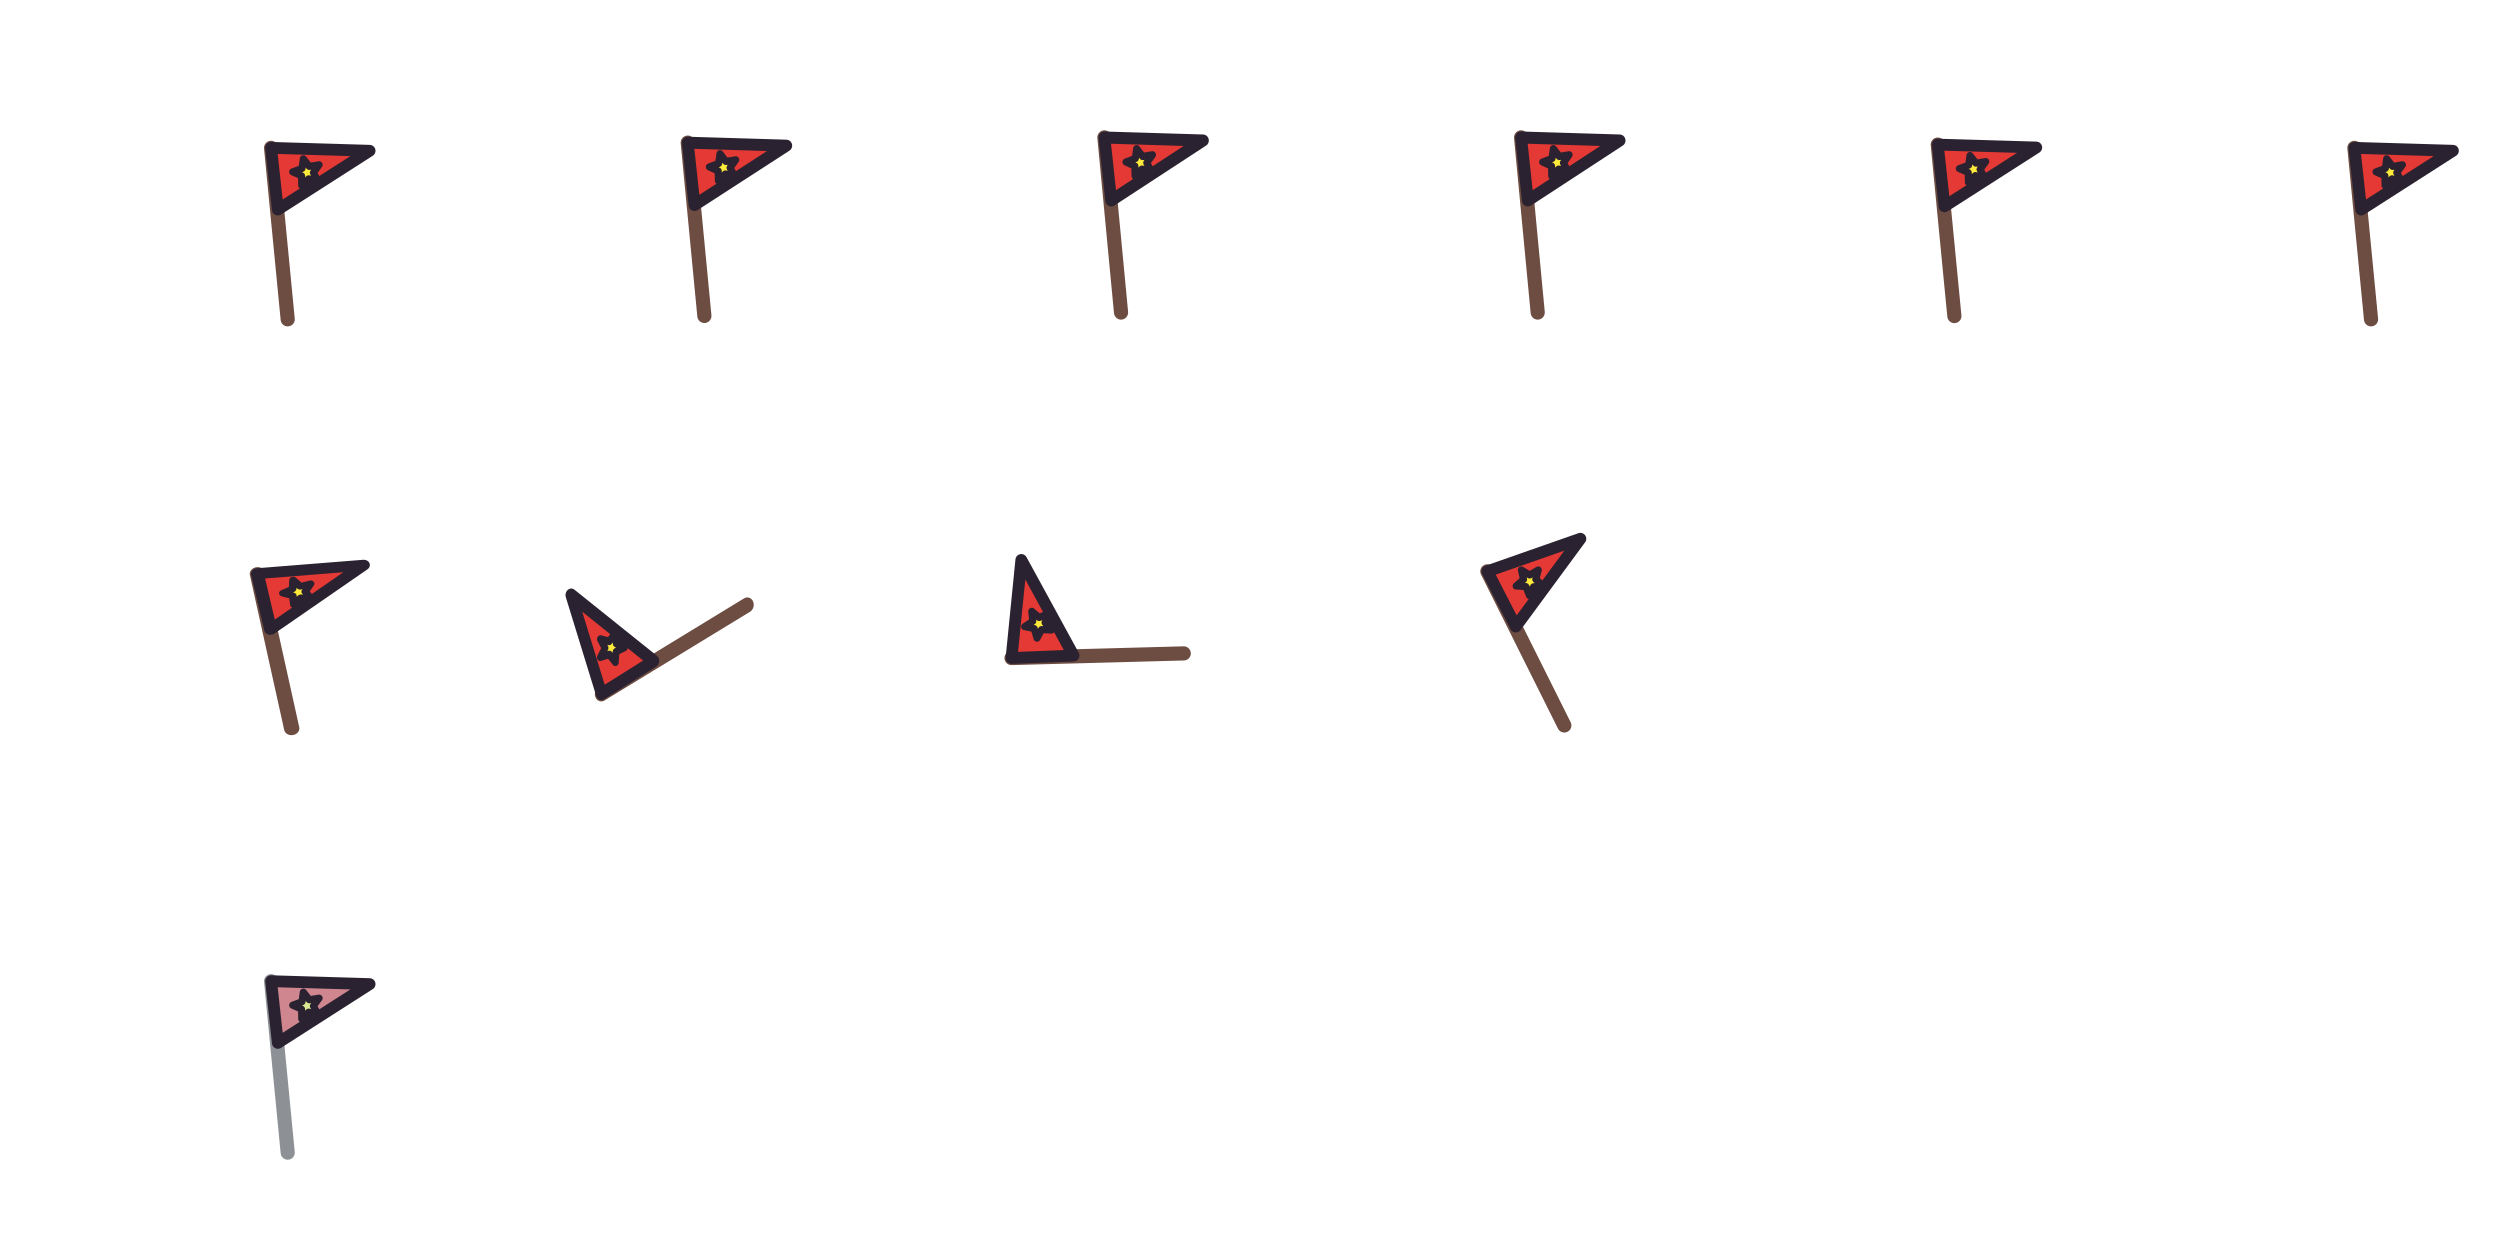
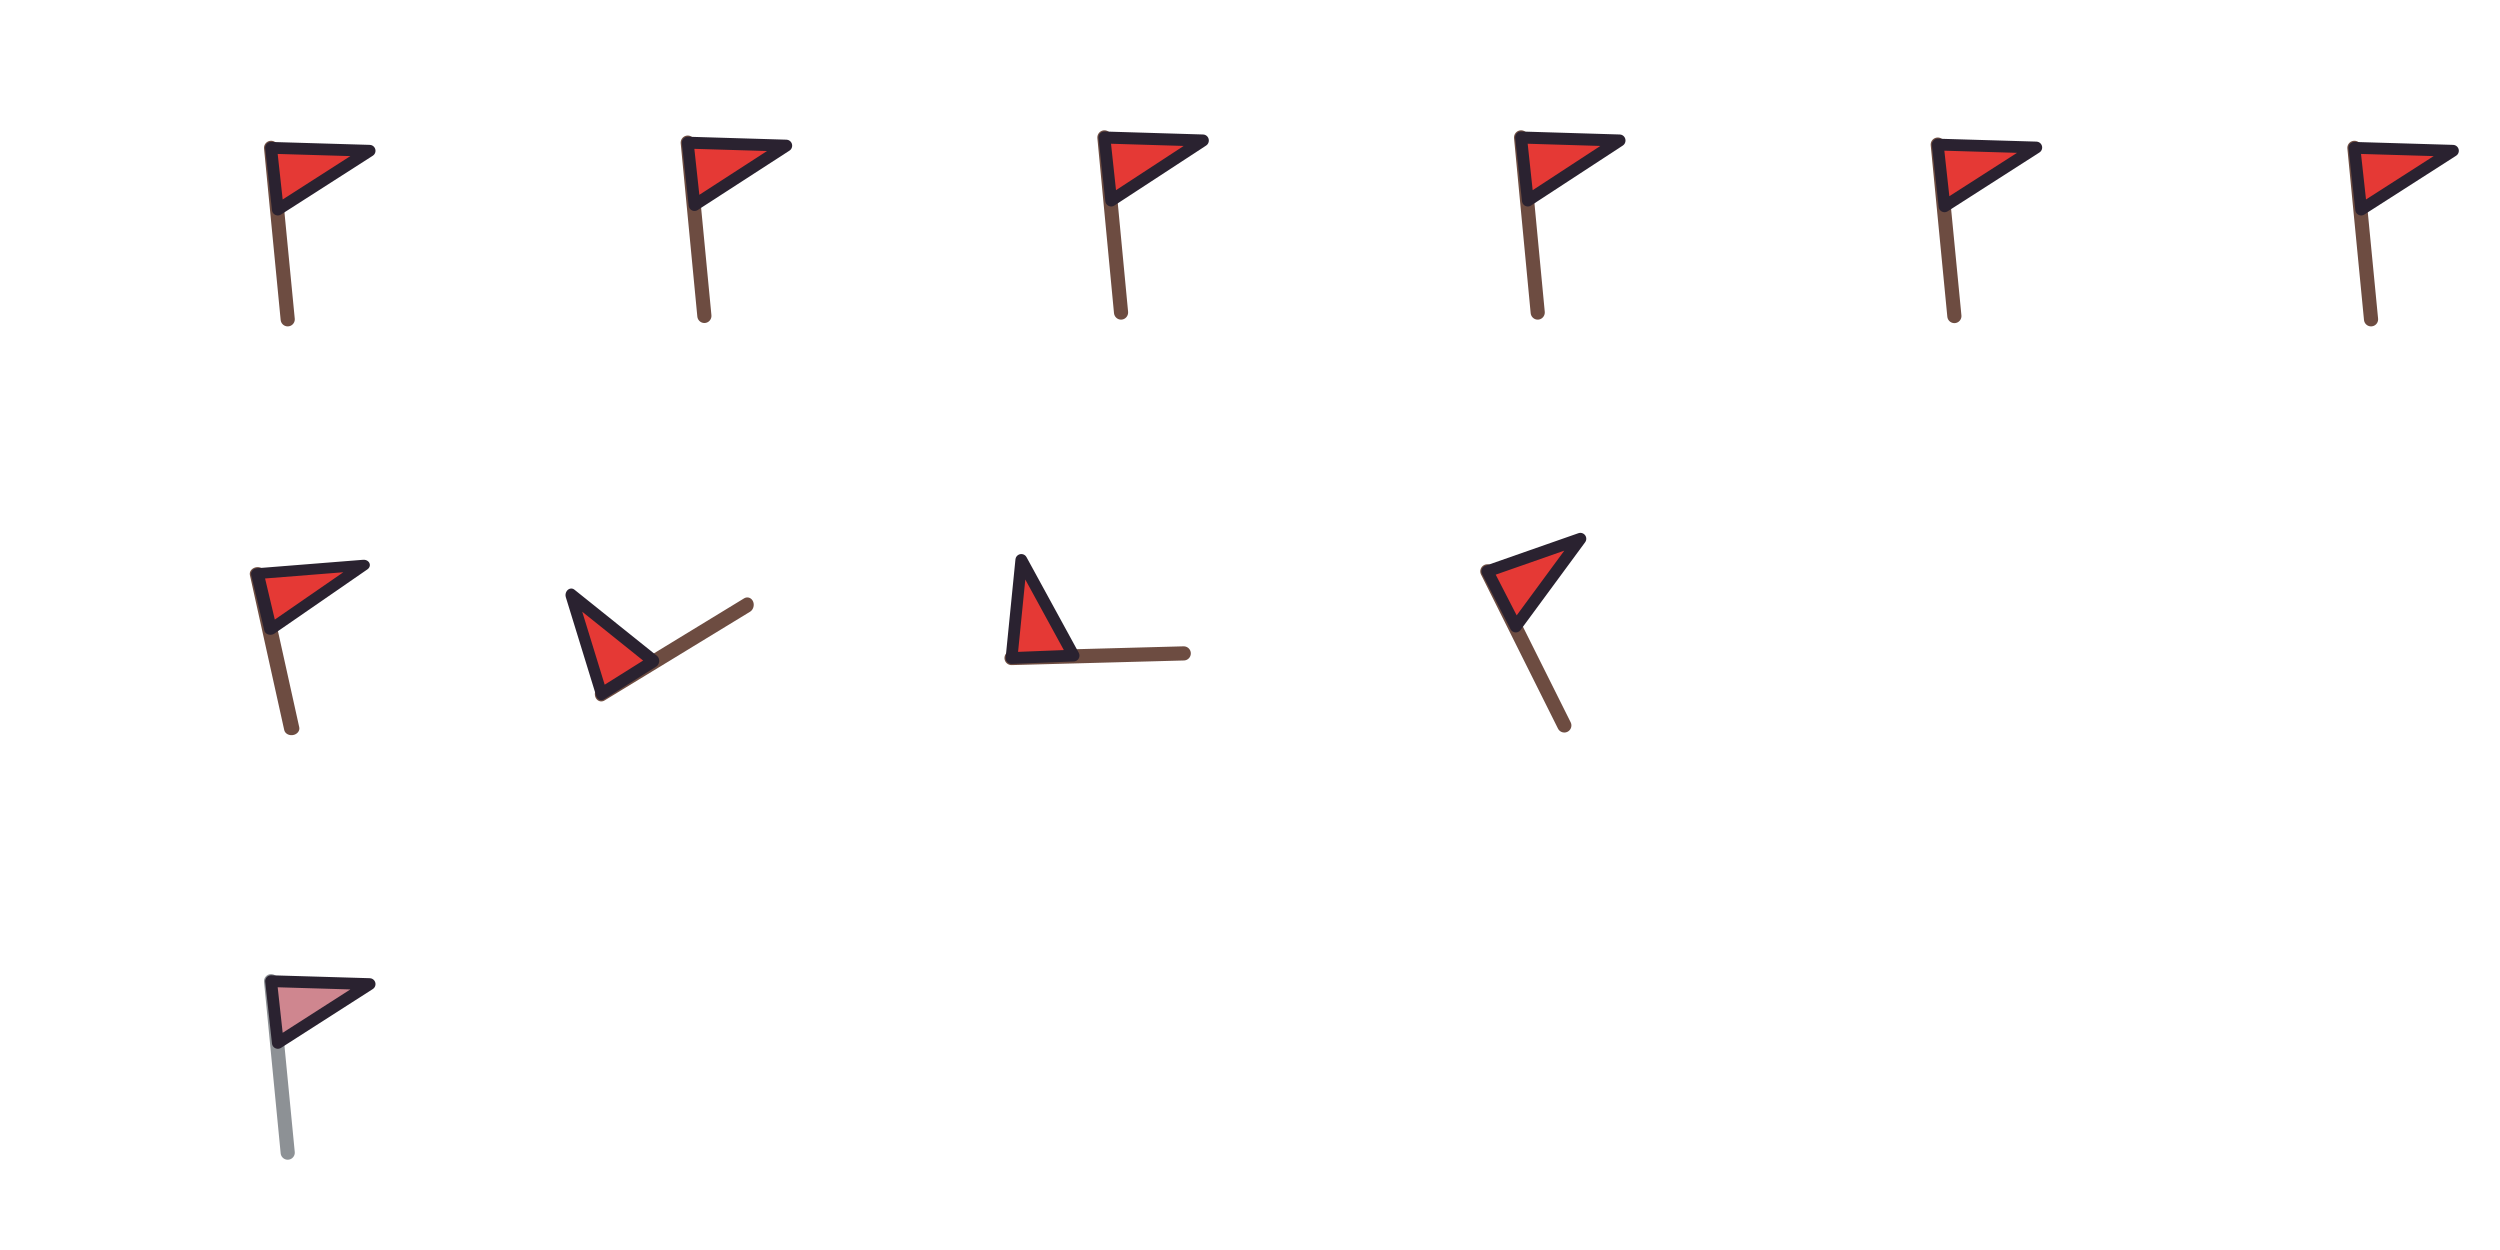
<svg xmlns="http://www.w3.org/2000/svg" width="768" height="384" viewBox="0 0 768 384">
  <g transform="translate(16 16)">
    <g transform="translate(48 88) rotate(0) scale(1 1) translate(-48 -88)">
      <g transform="rotate(-15 67 62)">
        <g transform="translate(67 77) scale(1.45)">
          <path d="M0,4 L6,-32" fill="none" stroke="#6d4c41" stroke-width="3" stroke-linejoin="round" stroke-linecap="round" />
          <path d="M6,-32 L26,-26 L4,-19 Z" fill="#e53935" stroke="#2a2230" stroke-width="2.5" stroke-linejoin="round" stroke-linecap="round" />
-           <polygon points="12.0,-28.0 12.8,-26.1 14.9,-25.9 13.3,-24.6 13.8,-22.6 12.0,-23.6 10.2,-22.6 10.7,-24.6 9.1,-25.9 11.2,-26.1" fill="#ffeb3b" stroke="#2a2230" stroke-width="1.5" stroke-linejoin="round" />
        </g>
      </g>
    </g>
  </g>
  <g transform="translate(144 16)">
    <g transform="translate(48 87) rotate(0) scale(1 1.01) translate(-48 -88)">
      <g transform="rotate(-15 67 62)">
        <g transform="translate(67 77) scale(1.45)">
          <path d="M0,4 L6,-32" fill="none" stroke="#6d4c41" stroke-width="3" stroke-linejoin="round" stroke-linecap="round" />
          <path d="M6,-32 L26,-26 L4,-19 Z" fill="#e53935" stroke="#2a2230" stroke-width="2.5" stroke-linejoin="round" stroke-linecap="round" />
-           <polygon points="12.0,-28.0 12.8,-26.1 14.9,-25.9 13.3,-24.6 13.8,-22.6 12.0,-23.6 10.2,-22.6 10.7,-24.6 9.1,-25.9 11.2,-26.1" fill="#ffeb3b" stroke="#2a2230" stroke-width="1.5" stroke-linejoin="round" />
        </g>
      </g>
    </g>
  </g>
  <g transform="translate(272 16)">
    <g transform="translate(48 86) rotate(0) scale(1 1.02) translate(-48 -88)">
      <g transform="rotate(-15 67 62)">
        <g transform="translate(67 77) scale(1.45)">
          <path d="M0,4 L6,-32" fill="none" stroke="#6d4c41" stroke-width="3" stroke-linejoin="round" stroke-linecap="round" />
          <path d="M6,-32 L26,-26 L4,-19 Z" fill="#e53935" stroke="#2a2230" stroke-width="2.5" stroke-linejoin="round" stroke-linecap="round" />
-           <polygon points="12.0,-28.0 12.8,-26.1 14.9,-25.9 13.3,-24.6 13.8,-22.6 12.0,-23.6 10.2,-22.6 10.7,-24.6 9.1,-25.9 11.2,-26.1" fill="#ffeb3b" stroke="#2a2230" stroke-width="1.5" stroke-linejoin="round" />
        </g>
      </g>
    </g>
  </g>
  <g transform="translate(400 16)">
    <g transform="translate(48 86) rotate(0) scale(1 1.02) translate(-48 -88)">
      <g transform="rotate(-15 67 62)">
        <g transform="translate(67 77) scale(1.45)">
          <path d="M0,4 L6,-32" fill="none" stroke="#6d4c41" stroke-width="3" stroke-linejoin="round" stroke-linecap="round" />
          <path d="M6,-32 L26,-26 L4,-19 Z" fill="#e53935" stroke="#2a2230" stroke-width="2.5" stroke-linejoin="round" stroke-linecap="round" />
-           <polygon points="12.0,-28.0 12.8,-26.1 14.9,-25.9 13.3,-24.6 13.8,-22.6 12.0,-23.6 10.2,-22.6 10.7,-24.6 9.1,-25.9 11.2,-26.1" fill="#ffeb3b" stroke="#2a2230" stroke-width="1.5" stroke-linejoin="round" />
        </g>
      </g>
    </g>
  </g>
  <g transform="translate(528 16)">
    <g transform="translate(48 87) rotate(0) scale(1 1) translate(-48 -88)">
      <g transform="rotate(-15 67 62)">
        <g transform="translate(67 77) scale(1.45)">
          <path d="M0,4 L6,-32" fill="none" stroke="#6d4c41" stroke-width="3" stroke-linejoin="round" stroke-linecap="round" />
          <path d="M6,-32 L26,-26 L4,-19 Z" fill="#e53935" stroke="#2a2230" stroke-width="2.5" stroke-linejoin="round" stroke-linecap="round" />
-           <polygon points="12.0,-28.0 12.8,-26.1 14.9,-25.9 13.3,-24.6 13.8,-22.6 12.0,-23.6 10.2,-22.6 10.7,-24.6 9.1,-25.9 11.2,-26.1" fill="#ffeb3b" stroke="#2a2230" stroke-width="1.5" stroke-linejoin="round" />
        </g>
      </g>
    </g>
  </g>
  <g transform="translate(656 16)">
    <g transform="translate(48 88) rotate(0) scale(1 1) translate(-48 -88)">
      <g transform="rotate(-15 67 62)">
        <g transform="translate(67 77) scale(1.45)">
          <path d="M0,4 L6,-32" fill="none" stroke="#6d4c41" stroke-width="3" stroke-linejoin="round" stroke-linecap="round" />
          <path d="M6,-32 L26,-26 L4,-19 Z" fill="#e53935" stroke="#2a2230" stroke-width="2.5" stroke-linejoin="round" stroke-linecap="round" />
-           <polygon points="12.0,-28.0 12.8,-26.1 14.9,-25.9 13.3,-24.6 13.8,-22.6 12.0,-23.6 10.2,-22.6 10.7,-24.6 9.1,-25.9 11.2,-26.1" fill="#ffeb3b" stroke="#2a2230" stroke-width="1.5" stroke-linejoin="round" />
        </g>
      </g>
    </g>
  </g>
  <g transform="translate(16 144)">
    <g transform="translate(48 88) rotate(-6) scale(1.08 0.92) translate(-48 -88)">
      <g transform="rotate(-15 67 62)">
        <g transform="translate(67 77) scale(1.45)">
          <path d="M0,4 L6,-32" fill="none" stroke="#6d4c41" stroke-width="3" stroke-linejoin="round" stroke-linecap="round" />
          <path d="M6,-32 L26,-26 L4,-19 Z" fill="#e53935" stroke="#2a2230" stroke-width="2.5" stroke-linejoin="round" stroke-linecap="round" />
-           <polygon points="12.0,-28.0 12.8,-26.1 14.9,-25.9 13.3,-24.6 13.8,-22.6 12.0,-23.6 10.2,-22.6 10.7,-24.6 9.1,-25.9 11.2,-26.1" fill="#ffeb3b" stroke="#2a2230" stroke-width="1.5" stroke-linejoin="round" />
        </g>
      </g>
    </g>
  </g>
  <g transform="translate(144 144)">
    <g transform="translate(48 81) rotate(8) scale(0.94 1.08) translate(-48 -88)">
      <g transform="rotate(-135 67 62)">
        <g transform="translate(67 77) scale(1.45)">
          <path d="M0,4 L6,-32" fill="none" stroke="#6d4c41" stroke-width="3" stroke-linejoin="round" stroke-linecap="round" />
          <path d="M6,-32 L26,-26 L4,-19 Z" fill="#e53935" stroke="#2a2230" stroke-width="2.5" stroke-linejoin="round" stroke-linecap="round" />
-           <polygon points="12.0,-28.0 12.8,-26.1 14.9,-25.9 13.3,-24.6 13.8,-22.6 12.0,-23.6 10.2,-22.6 10.7,-24.6 9.1,-25.9 11.2,-26.1" fill="#ffeb3b" stroke="#2a2230" stroke-width="1.5" stroke-linejoin="round" />
        </g>
      </g>
    </g>
  </g>
  <g transform="translate(272 144)">
    <g transform="translate(48 83) rotate(10) scale(1 1) translate(-48 -88)">
      <g transform="rotate(-111 67 62)">
        <g transform="translate(67 77) scale(1.45)">
          <path d="M0,4 L6,-32" fill="none" stroke="#6d4c41" stroke-width="3" stroke-linejoin="round" stroke-linecap="round" />
          <path d="M6,-32 L26,-26 L4,-19 Z" fill="#e53935" stroke="#2a2230" stroke-width="2.5" stroke-linejoin="round" stroke-linecap="round" />
-           <polygon points="12.0,-28.0 12.8,-26.1 14.9,-25.9 13.3,-24.6 13.8,-22.6 12.0,-23.6 10.2,-22.6 10.7,-24.6 9.1,-25.9 11.2,-26.1" fill="#ffeb3b" stroke="#2a2230" stroke-width="1.5" stroke-linejoin="round" />
        </g>
      </g>
    </g>
  </g>
  <g transform="translate(400 144)">
    <g transform="translate(48 87) rotate(3) scale(1 1) translate(-48 -88)">
      <g transform="rotate(-39 67 62)">
        <g transform="translate(67 77) scale(1.45)">
          <path d="M0,4 L6,-32" fill="none" stroke="#6d4c41" stroke-width="3" stroke-linejoin="round" stroke-linecap="round" />
          <path d="M6,-32 L26,-26 L4,-19 Z" fill="#e53935" stroke="#2a2230" stroke-width="2.5" stroke-linejoin="round" stroke-linecap="round" />
-           <polygon points="12.0,-28.0 12.8,-26.1 14.9,-25.9 13.3,-24.6 13.8,-22.6 12.0,-23.6 10.2,-22.6 10.7,-24.6 9.1,-25.9 11.2,-26.1" fill="#ffeb3b" stroke="#2a2230" stroke-width="1.5" stroke-linejoin="round" />
        </g>
      </g>
    </g>
  </g>
  <g transform="translate(16 272)">
    <g transform="translate(48 88) rotate(0) scale(1 1) translate(-48 -88)">
      <g transform="rotate(-15 67 62)">
        <g transform="translate(67 77) scale(1.45)">
          <path d="M0,4 L6,-32" fill="none" stroke="#8d9195" stroke-width="3" stroke-linejoin="round" stroke-linecap="round" />
          <path d="M6,-32 L26,-26 L4,-19 Z" fill="#cf868f" stroke="#2a2230" stroke-width="2.5" stroke-linejoin="round" stroke-linecap="round" />
-           <polygon points="12.0,-28.0 12.8,-26.1 14.9,-25.9 13.3,-24.6 13.8,-22.6 12.0,-23.6 10.2,-22.6 10.7,-24.6 9.1,-25.9 11.2,-26.1" fill="#dde892" stroke="#2a2230" stroke-width="1.5" stroke-linejoin="round" />
        </g>
      </g>
    </g>
  </g>
</svg>
